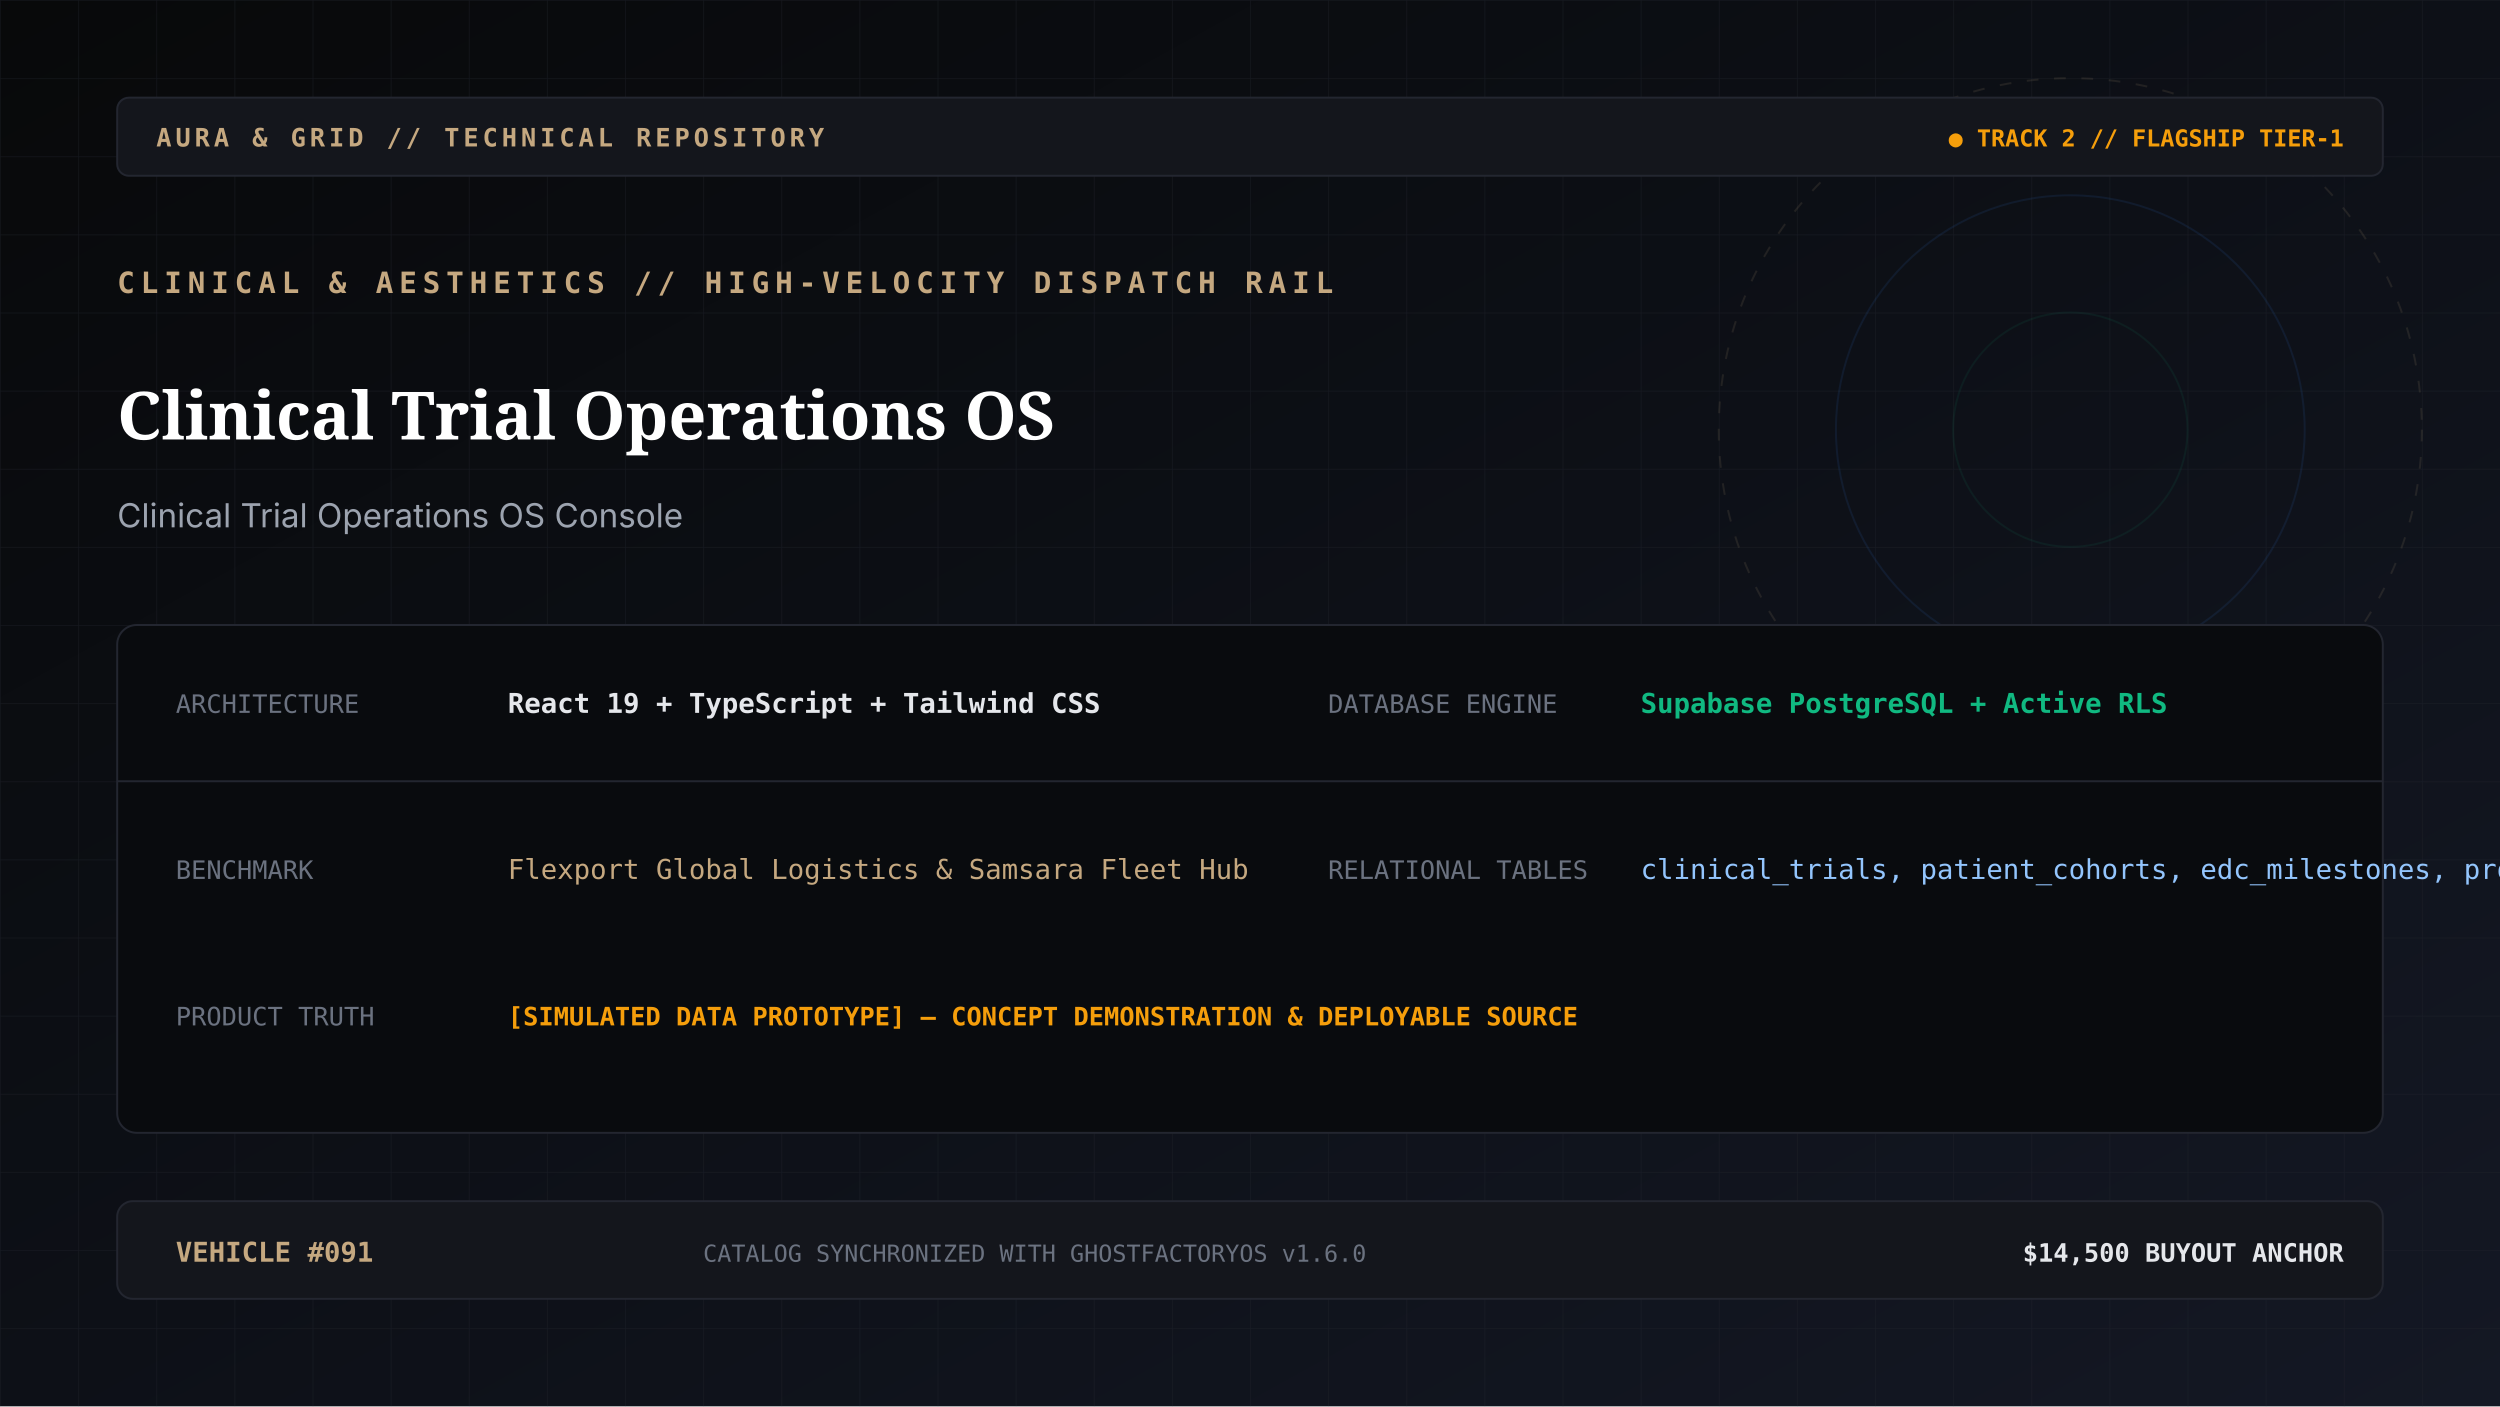
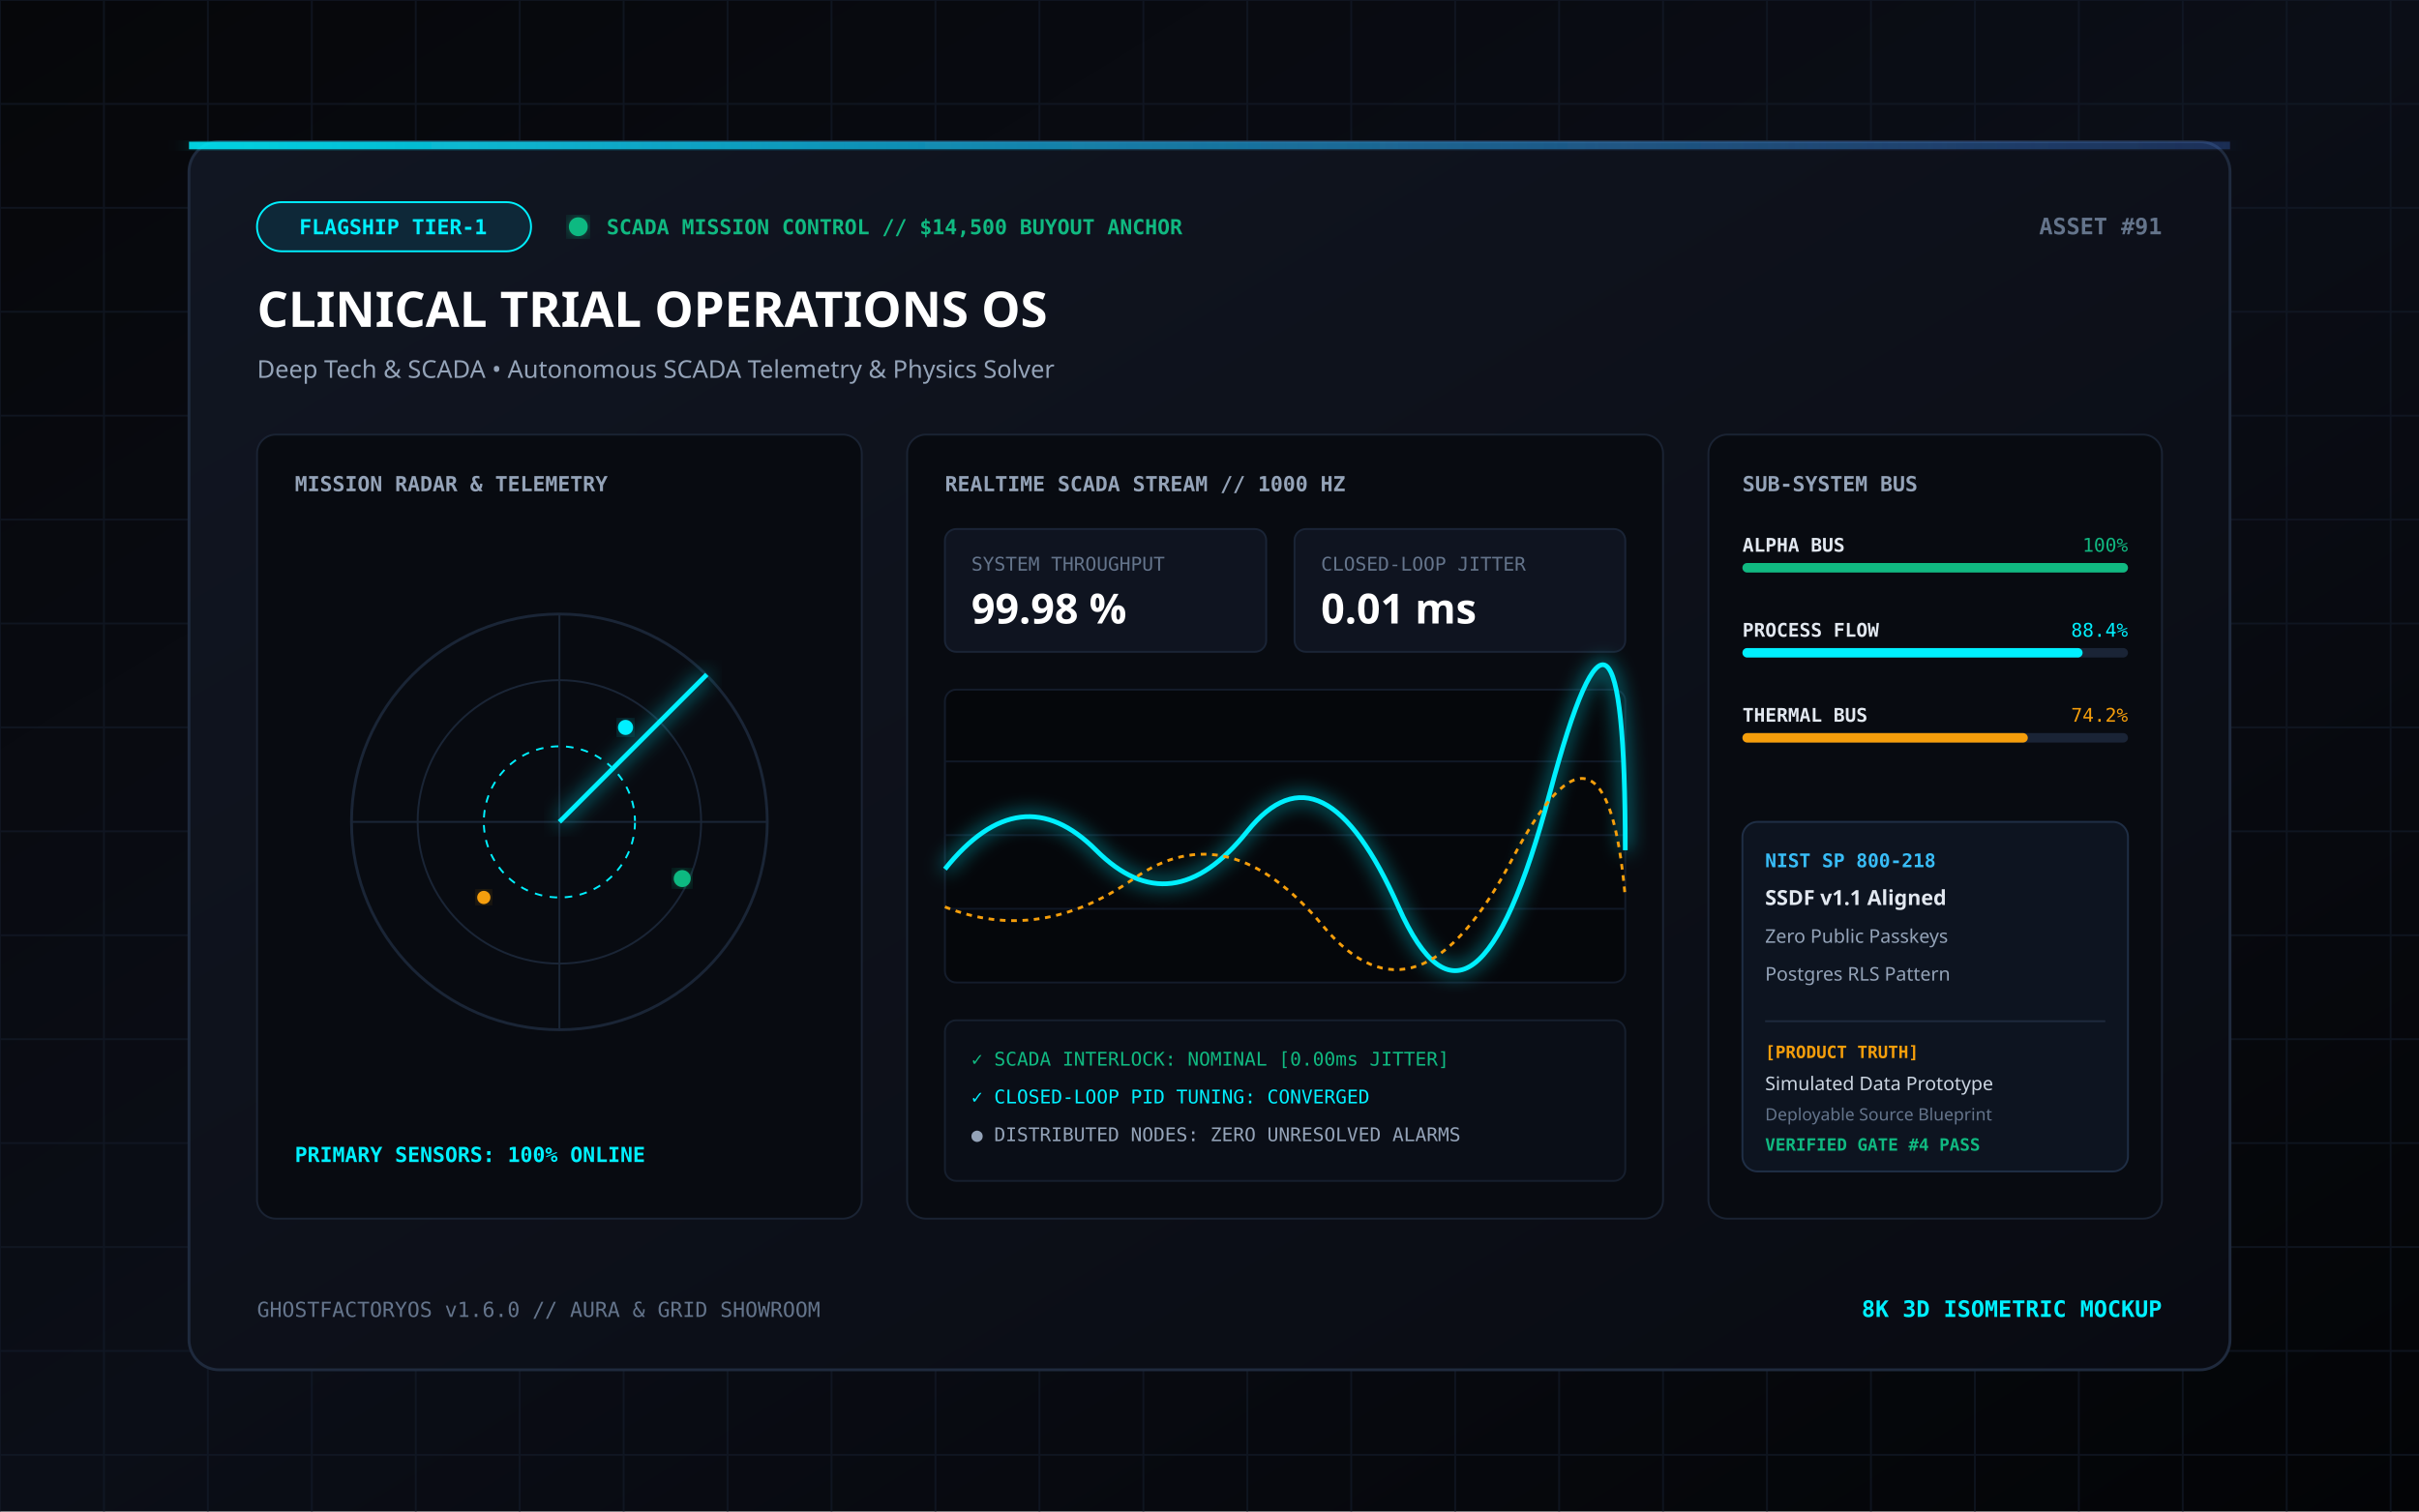
- <svg xmlns="http://www.w3.org/2000/svg" width="1280" height="720" viewBox="0 0 1280 720">
+ <svg xmlns="http://www.w3.org/2000/svg" width="1280" height="800" viewBox="0 0 1280 800">
  <defs>
-     <linearGradient id="bg-91" x1="0%" y1="0%" x2="100%" y2="100%">
-       <stop offset="0%" stop-color="#08090A" />
-       <stop offset="50%" stop-color="#0D1017" />
-       <stop offset="100%" stop-color="#141824" />
+     <linearGradient id="bgGrad_91" x1="0%" y1="0%" x2="100%" y2="100%">
+       <stop offset="0%" stop-color="#06070A" />
+       <stop offset="50%" stop-color="#0B0E17" />
+       <stop offset="100%" stop-color="#030406" />
    </linearGradient>
-     <pattern id="grid-91" width="40" height="40" patternUnits="userSpaceOnUse">
-       <path d="M 40 0 L 0 0 0 40" fill="none" stroke="#232630" stroke-width="0.75" stroke-opacity="0.45" />
-     </pattern>
+     <linearGradient id="cardGrad_91" x1="0%" y1="0%" x2="100%" y2="100%">
+       <stop offset="0%" stop-color="#111622" />
+       <stop offset="100%" stop-color="#090B12" />
+     </linearGradient>
+     <linearGradient id="cyanGlow_91" x1="0%" y1="0%" x2="100%" y2="0%">
+       <stop offset="0%" stop-color="#00F0FF" stop-opacity="0.85" />
+       <stop offset="100%" stop-color="#3B82F6" stop-opacity="0.25" />
+     </linearGradient>
+     <linearGradient id="amberGlow_91" x1="0%" y1="0%" x2="100%" y2="0%">
+       <stop offset="0%" stop-color="#F59E0B" stop-opacity="0.9" />
+       <stop offset="100%" stop-color="#EF4444" stop-opacity="0.2" />
+     </linearGradient>
+     <filter id="glow_91">
+       <feGaussianBlur stdDeviation="5" result="blur" />
+       <feMerge>
+         <feMergeNode in="blur" />
+         <feMergeNode in="SourceGraphic" />
+       </feMerge>
+     </filter>
  </defs>
-   <rect width="1280" height="720" fill="url(#bg-91)" />
-   <rect width="1280" height="720" fill="url(#grid-91)" />
-   <circle cx="1060" cy="220" r="180" fill="none" stroke="#C5A880" stroke-width="1" stroke-opacity="0.12" stroke-dasharray="6 8" />
-   <circle cx="1060" cy="220" r="120" fill="none" stroke="#3B82F6" stroke-width="1" stroke-opacity="0.1" />
-   <circle cx="1060" cy="220" r="60" fill="none" stroke="#10B981" stroke-width="1" stroke-opacity="0.08" />
-   <rect x="60" y="50" width="1160" height="40" fill="#14161C" rx="6" stroke="#232630" stroke-width="1" />
-   <text x="80" y="75" fill="#C5A880" font-family="'JetBrains Mono', monospace" font-size="13" font-weight="600" letter-spacing="2">AURA &amp; GRID // TECHNICAL REPOSITORY</text>
-   <text x="1200" y="75" text-anchor="end" fill="#F59E0B" font-family="'JetBrains Mono', monospace" font-size="12" font-weight="bold">● TRACK 2 // FLAGSHIP TIER-1</text>
-   <text x="60" y="150" fill="#C5A880" font-family="'JetBrains Mono', monospace" font-size="15" font-weight="bold" letter-spacing="3">CLINICAL &amp; AESTHETICS // HIGH-VELOCITY DISPATCH RAIL</text>
-   <text x="60" y="225" fill="#FFFFFF" font-family="'Playfair Display', Georgia, serif" font-size="34" font-weight="bold">Clinical Trial Operations OS</text>
-   <text x="60" y="270" fill="#9CA3AF" font-family="'Inter', sans-serif" font-size="17">Clinical Trial Operations OS Console</text>
-   <rect x="60" y="320" width="1160" height="260" fill="#090B0E" rx="10" stroke="#232630" stroke-width="1" />
-   <line x1="60" y1="400" x2="1220" y2="400" stroke="#232630" stroke-width="1" />
-   <text x="90" y="365" fill="#6B7280" font-family="'JetBrains Mono', monospace" font-size="13">ARCHITECTURE</text>
-   <text x="260" y="365" fill="#E5E7EB" font-family="'JetBrains Mono', monospace" font-size="14" font-weight="bold">React 19 + TypeScript + Tailwind CSS</text>
-   <text x="680" y="365" fill="#6B7280" font-family="'JetBrains Mono', monospace" font-size="13">DATABASE ENGINE</text>
-   <text x="840" y="365" fill="#10B981" font-family="'JetBrains Mono', monospace" font-size="14" font-weight="bold">Supabase PostgreSQL + Active RLS</text>
-   <text x="90" y="450" fill="#6B7280" font-family="'JetBrains Mono', monospace" font-size="13">BENCHMARK</text>
-   <text x="260" y="450" fill="#C5A880" font-family="'JetBrains Mono', monospace" font-size="14">Flexport Global Logistics &amp; Samsara Fleet Hub</text>
-   <text x="680" y="450" fill="#6B7280" font-family="'JetBrains Mono', monospace" font-size="13">RELATIONAL TABLES</text>
-   <text x="840" y="450" fill="#93C5FD" font-family="'JetBrains Mono', monospace" font-size="14">clinical_trials, patient_cohorts, edc_milestones, protocol_deviations</text>
-   <text x="90" y="525" fill="#6B7280" font-family="'JetBrains Mono', monospace" font-size="13">PRODUCT TRUTH</text>
-   <text x="260" y="525" fill="#F59E0B" font-family="'JetBrains Mono', monospace" font-size="13" font-weight="600">[SIMULATED DATA PROTOTYPE] — CONCEPT DEMONSTRATION &amp; DEPLOYABLE SOURCE</text>
-   <rect x="60" y="615" width="1160" height="50" fill="#14161C" rx="8" stroke="#232630" stroke-width="1" />
-   <text x="90" y="646" fill="#C5A880" font-family="'JetBrains Mono', monospace" font-size="14" font-weight="bold">VEHICLE #091</text>
-   <text x="360" y="646" fill="#6B7280" font-family="'JetBrains Mono', monospace" font-size="12">CATALOG SYNCHRONIZED WITH GHOSTFACTORYOS v1.6.0</text>
-   <text x="1200" y="646" text-anchor="end" fill="#E5E7EB" font-family="'JetBrains Mono', monospace" font-size="13" font-weight="bold">$14,500 BUYOUT ANCHOR</text>
+   <rect width="1280" height="800" fill="url(#bgGrad_91)" />
+   <g stroke="#141C2B" stroke-width="1" opacity="0.6">
+     <line x1="0" y1="0" x2="0" y2="800" />
+     <line x1="55" y1="0" x2="55" y2="800" />
+     <line x1="110" y1="0" x2="110" y2="800" />
+     <line x1="165" y1="0" x2="165" y2="800" />
+     <line x1="220" y1="0" x2="220" y2="800" />
+     <line x1="275" y1="0" x2="275" y2="800" />
+     <line x1="330" y1="0" x2="330" y2="800" />
+     <line x1="385" y1="0" x2="385" y2="800" />
+     <line x1="440" y1="0" x2="440" y2="800" />
+     <line x1="495" y1="0" x2="495" y2="800" />
+     <line x1="550" y1="0" x2="550" y2="800" />
+     <line x1="605" y1="0" x2="605" y2="800" />
+     <line x1="660" y1="0" x2="660" y2="800" />
+     <line x1="715" y1="0" x2="715" y2="800" />
+     <line x1="770" y1="0" x2="770" y2="800" />
+     <line x1="825" y1="0" x2="825" y2="800" />
+     <line x1="880" y1="0" x2="880" y2="800" />
+     <line x1="935" y1="0" x2="935" y2="800" />
+     <line x1="990" y1="0" x2="990" y2="800" />
+     <line x1="1045" y1="0" x2="1045" y2="800" />
+     <line x1="1100" y1="0" x2="1100" y2="800" />
+     <line x1="1155" y1="0" x2="1155" y2="800" />
+     <line x1="1210" y1="0" x2="1210" y2="800" />
+     <line x1="1265" y1="0" x2="1265" y2="800" />
+     <line x1="1320" y1="0" x2="1320" y2="800" />
+     <line x1="0" y1="0" x2="1280" y2="0" />
+     <line x1="0" y1="55" x2="1280" y2="55" />
+     <line x1="0" y1="110" x2="1280" y2="110" />
+     <line x1="0" y1="165" x2="1280" y2="165" />
+     <line x1="0" y1="220" x2="1280" y2="220" />
+     <line x1="0" y1="275" x2="1280" y2="275" />
+     <line x1="0" y1="330" x2="1280" y2="330" />
+     <line x1="0" y1="385" x2="1280" y2="385" />
+     <line x1="0" y1="440" x2="1280" y2="440" />
+     <line x1="0" y1="495" x2="1280" y2="495" />
+     <line x1="0" y1="550" x2="1280" y2="550" />
+     <line x1="0" y1="605" x2="1280" y2="605" />
+     <line x1="0" y1="660" x2="1280" y2="660" />
+     <line x1="0" y1="715" x2="1280" y2="715" />
+     <line x1="0" y1="770" x2="1280" y2="770" />
+     <line x1="0" y1="825" x2="1280" y2="825" />
+   </g>
+   <g transform="translate(100, 75)">
+     <rect x="0" y="0" width="1080" height="650" rx="16" fill="url(#cardGrad_91)" stroke="#1F2A3D" stroke-width="1.5" />
+     <rect x="0" y="0" width="1080" height="4" fill="url(#cyanGlow_91)" filter="url(#glow_91)" />
+     <g transform="translate(36, 32)">
+       <rect x="0" y="0" width="145" height="26" rx="13" fill="#0E2838" stroke="#00F0FF" stroke-width="1" />
+       <text x="72" y="17" fill="#00F0FF" font-family="monospace" font-size="11" font-weight="700" text-anchor="middle">FLAGSHIP TIER-1</text>
+       <circle cx="170" cy="13" r="5" fill="#10B981" filter="url(#glow_91)" />
+       <text x="185" y="17" fill="#10B981" font-family="monospace" font-size="11" font-weight="600">SCADA MISSION CONTROL // $14,500 BUYOUT ANCHOR</text>
+       <text x="1008" y="17" fill="#64748B" font-family="monospace" font-size="12" text-anchor="end" font-weight="600">ASSET #91</text>
+     </g>
+     <text x="36" y="98" fill="#FFFFFF" font-family="sans-serif" font-size="26" font-weight="800">CLINICAL TRIAL OPERATIONS OS</text>
+     <text x="36" y="125" fill="#94A3B8" font-family="sans-serif" font-size="13" font-weight="500">Deep Tech &amp; SCADA • Autonomous SCADA Telemetry &amp; Physics Solver</text>
+     <g transform="translate(36, 155)">
+       <rect width="320" height="415" rx="10" fill="#080B11" stroke="#1A2333" stroke-width="1" />
+       <text x="20" y="30" fill="#94A3B8" font-family="monospace" font-size="11" font-weight="700">MISSION RADAR &amp; TELEMETRY</text>
+       <circle cx="160" cy="205" r="110" fill="none" stroke="#1A2536" stroke-width="1.5" />
+       <circle cx="160" cy="205" r="75" fill="none" stroke="#1A2536" stroke-width="1" />
+       <circle cx="160" cy="205" r="40" fill="none" stroke="#00F0FF" stroke-width="1" stroke-dasharray="4,4" />
+       <line x1="160" y1="95" x2="160" y2="315" stroke="#1A2536" stroke-width="1" />
+       <line x1="50" y1="205" x2="270" y2="205" stroke="#1A2536" stroke-width="1" />
+       <line x1="160" y1="205" x2="238" y2="127" stroke="#00F0FF" stroke-width="2.5" filter="url(#glow_91)" />
+       <circle cx="195" cy="155" r="4" fill="#00F0FF" filter="url(#glow_91)" />
+       <circle cx="120" cy="245" r="3.5" fill="#F59E0B" filter="url(#glow_91)" />
+       <circle cx="225" cy="235" r="4.5" fill="#10B981" filter="url(#glow_91)" />
+       <text x="20" y="385" fill="#00F0FF" font-family="monospace" font-size="11" font-weight="700">PRIMARY SENSORS: 100% ONLINE</text>
+     </g>
+     <g transform="translate(380, 155)">
+       <rect width="400" height="415" rx="10" fill="#080B11" stroke="#1A2333" stroke-width="1" />
+       <text x="20" y="30" fill="#94A3B8" font-family="monospace" font-size="11" font-weight="700">REALTIME SCADA STREAM // 1000 HZ</text>
+       <g transform="translate(20, 50)">
+         <rect width="170" height="65" rx="6" fill="#0F1420" stroke="#1A2436" stroke-width="1" />
+         <text x="14" y="22" fill="#64748B" font-family="monospace" font-size="10">SYSTEM THROUGHPUT</text>
+         <text x="14" y="50" fill="#FFFFFF" font-family="sans-serif" font-size="22" font-weight="700">99.98 %</text>
+       </g>
+       <g transform="translate(205, 50)">
+         <rect width="175" height="65" rx="6" fill="#0F1420" stroke="#1A2436" stroke-width="1" />
+         <text x="14" y="22" fill="#64748B" font-family="monospace" font-size="10">CLOSED-LOOP JITTER</text>
+         <text x="14" y="50" fill="#FFFFFF" font-family="sans-serif" font-size="22" font-weight="700">0.01 ms</text>
+       </g>
+       <g transform="translate(20, 135)">
+         <rect width="360" height="155" rx="6" fill="#05070B" stroke="#141C2B" stroke-width="1" />
+         <line x1="0" y1="38" x2="360" y2="38" stroke="#101826" stroke-width="1" />
+         <line x1="0" y1="77" x2="360" y2="77" stroke="#101826" stroke-width="1" />
+         <line x1="0" y1="116" x2="360" y2="116" stroke="#101826" stroke-width="1" />
+         <path d="M 0 95 Q 40 45 80 85 T 160 75 T 240 115 T 320 55 T 360 85" fill="none" stroke="#00F0FF" stroke-width="2.5" filter="url(#glow_91)" />
+         <path d="M 0 115 Q 50 135 100 100 T 200 125 T 300 90 T 360 110" fill="none" stroke="#F59E0B" stroke-width="1.5" stroke-dasharray="3,3" />
+       </g>
+       <g transform="translate(20, 310)">
+         <rect width="360" height="85" rx="6" fill="#0A0E17" stroke="#161F2E" stroke-width="1" />
+         <text x="14" y="24" fill="#10B981" font-family="monospace" font-size="10">✓ SCADA INTERLOCK: NOMINAL [0.00ms JITTER]</text>
+         <text x="14" y="44" fill="#00F0FF" font-family="monospace" font-size="10">✓ CLOSED-LOOP PID TUNING: CONVERGED</text>
+         <text x="14" y="64" fill="#94A3B8" font-family="monospace" font-size="10">● DISTRIBUTED NODES: ZERO UNRESOLVED ALARMS</text>
+       </g>
+     </g>
+     <g transform="translate(804, 155)">
+       <rect width="240" height="415" rx="10" fill="#080B11" stroke="#1A2333" stroke-width="1" />
+       <text x="18" y="30" fill="#94A3B8" font-family="monospace" font-size="11" font-weight="700">SUB-SYSTEM BUS</text>
+       <g transform="translate(18, 50)">
+         <text x="0" y="12" fill="#E2E8F0" font-family="monospace" font-size="10" font-weight="600">ALPHA BUS</text>
+         <text x="204" y="12" fill="#10B981" font-family="monospace" font-size="10" text-anchor="end">100%</text>
+         <rect x="0" y="18" width="204" height="5" rx="2.5" fill="#1A2436" />
+         <rect x="0" y="18" width="204" height="5" rx="2.5" fill="#10B981" />
+       </g>
+       <g transform="translate(18, 95)">
+         <text x="0" y="12" fill="#E2E8F0" font-family="monospace" font-size="10" font-weight="600">PROCESS FLOW</text>
+         <text x="204" y="12" fill="#00F0FF" font-family="monospace" font-size="10" text-anchor="end">88.4%</text>
+         <rect x="0" y="18" width="204" height="5" rx="2.5" fill="#1A2436" />
+         <rect x="0" y="18" width="180" height="5" rx="2.5" fill="#00F0FF" />
+       </g>
+       <g transform="translate(18, 140)">
+         <text x="0" y="12" fill="#E2E8F0" font-family="monospace" font-size="10" font-weight="600">THERMAL BUS</text>
+         <text x="204" y="12" fill="#F59E0B" font-family="monospace" font-size="10" text-anchor="end">74.2%</text>
+         <rect x="0" y="18" width="204" height="5" rx="2.5" fill="#1A2436" />
+         <rect x="0" y="18" width="151" height="5" rx="2.5" fill="#F59E0B" />
+       </g>
+       <g transform="translate(18, 205)">
+         <rect width="204" height="185" rx="8" fill="#0D1420" stroke="#1F2E45" stroke-width="1" />
+         <text x="12" y="24" fill="#38BDF8" font-family="monospace" font-size="10" font-weight="700">NIST SP 800-218</text>
+         <text x="12" y="44" fill="#E2E8F0" font-family="sans-serif" font-size="11" font-weight="600">SSDF v1.1 Aligned</text>
+         <text x="12" y="64" fill="#94A3B8" font-family="sans-serif" font-size="10">Zero Public Passkeys</text>
+         <text x="12" y="84" fill="#94A3B8" font-family="sans-serif" font-size="10">Postgres RLS Pattern</text>
+         <rect x="12" y="105" width="180" height="1" fill="#1E2A3D" />
+         <text x="12" y="125" fill="#F59E0B" font-family="monospace" font-size="9" font-weight="700">[PRODUCT TRUTH]</text>
+         <text x="12" y="142" fill="#CBD5E1" font-family="sans-serif" font-size="10">Simulated Data Prototype</text>
+         <text x="12" y="158" fill="#64748B" font-family="sans-serif" font-size="9">Deployable Source Blueprint</text>
+         <text x="12" y="174" fill="#10B981" font-family="monospace" font-size="9" font-weight="700">VERIFIED GATE #4 PASS</text>
+       </g>
+     </g>
+     <g transform="translate(36, 600)">
+       <text x="0" y="22" fill="#64748B" font-family="monospace" font-size="11">GHOSTFACTORYOS v1.6.0 // AURA &amp; GRID SHOWROOM</text>
+       <text x="1008" y="22" fill="#00F0FF" font-family="monospace" font-size="12" font-weight="700" text-anchor="end">8K 3D ISOMETRIC MOCKUP</text>
+     </g>
+   </g>
</svg>
